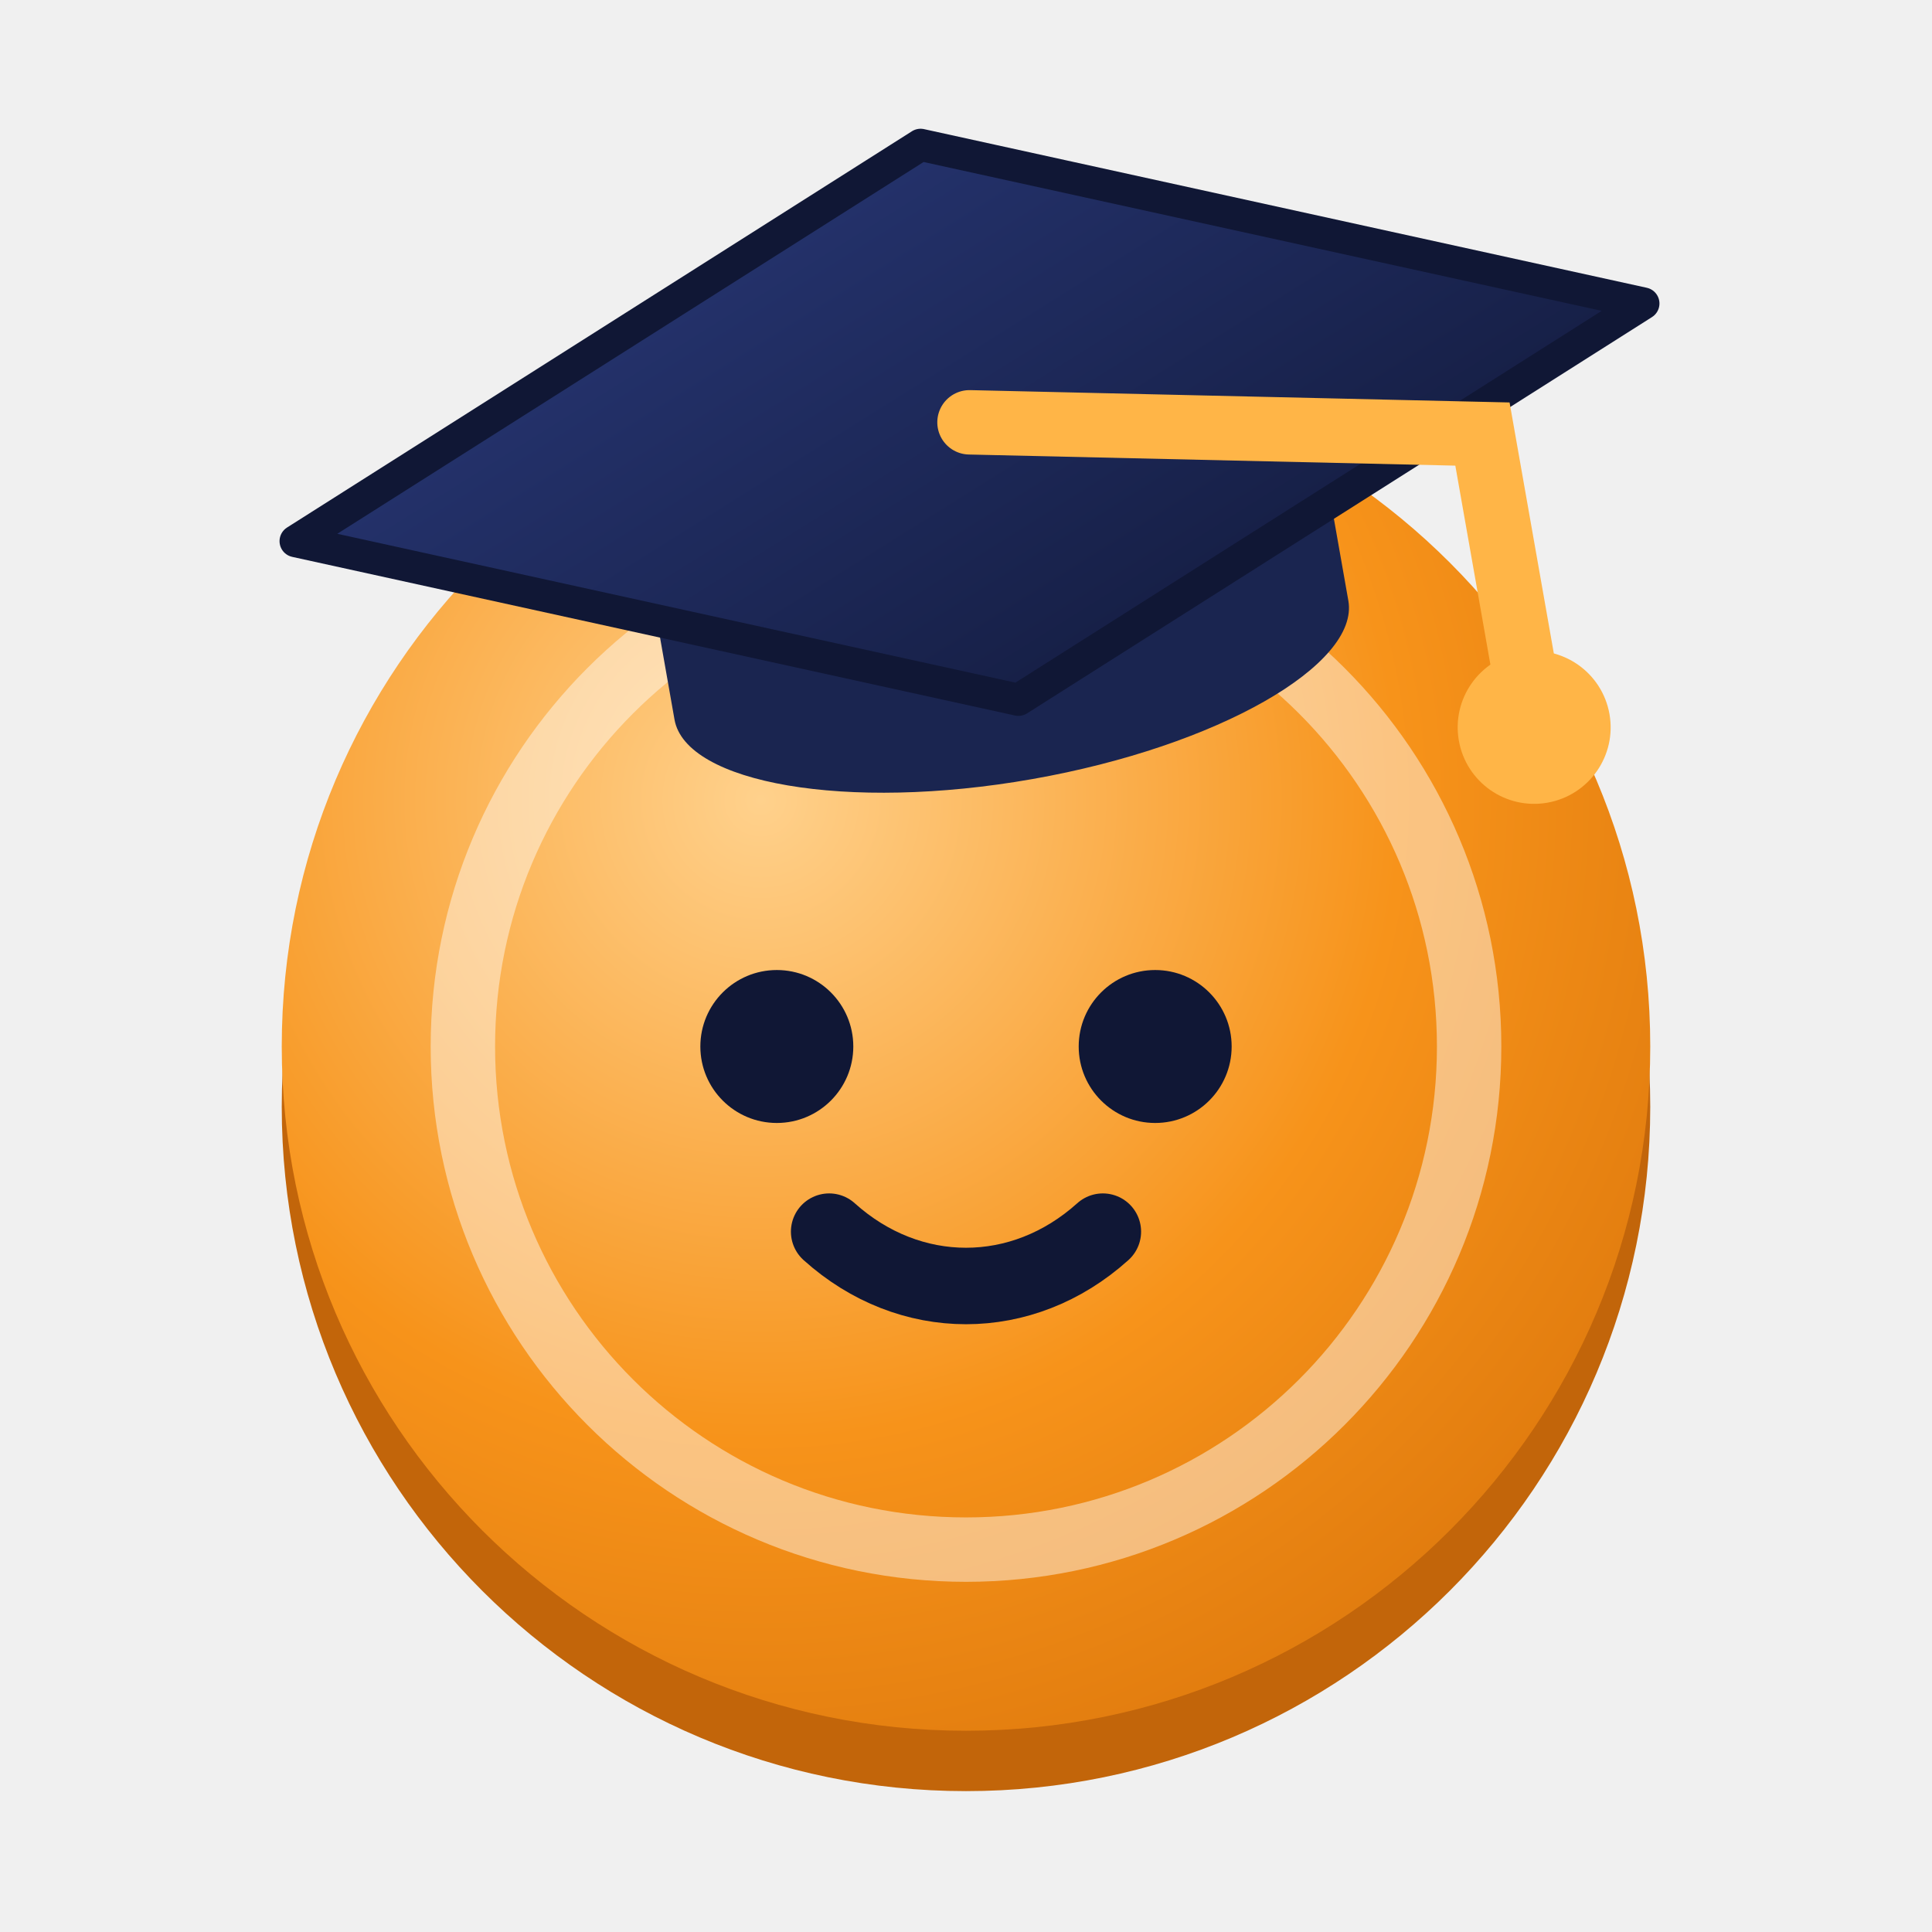
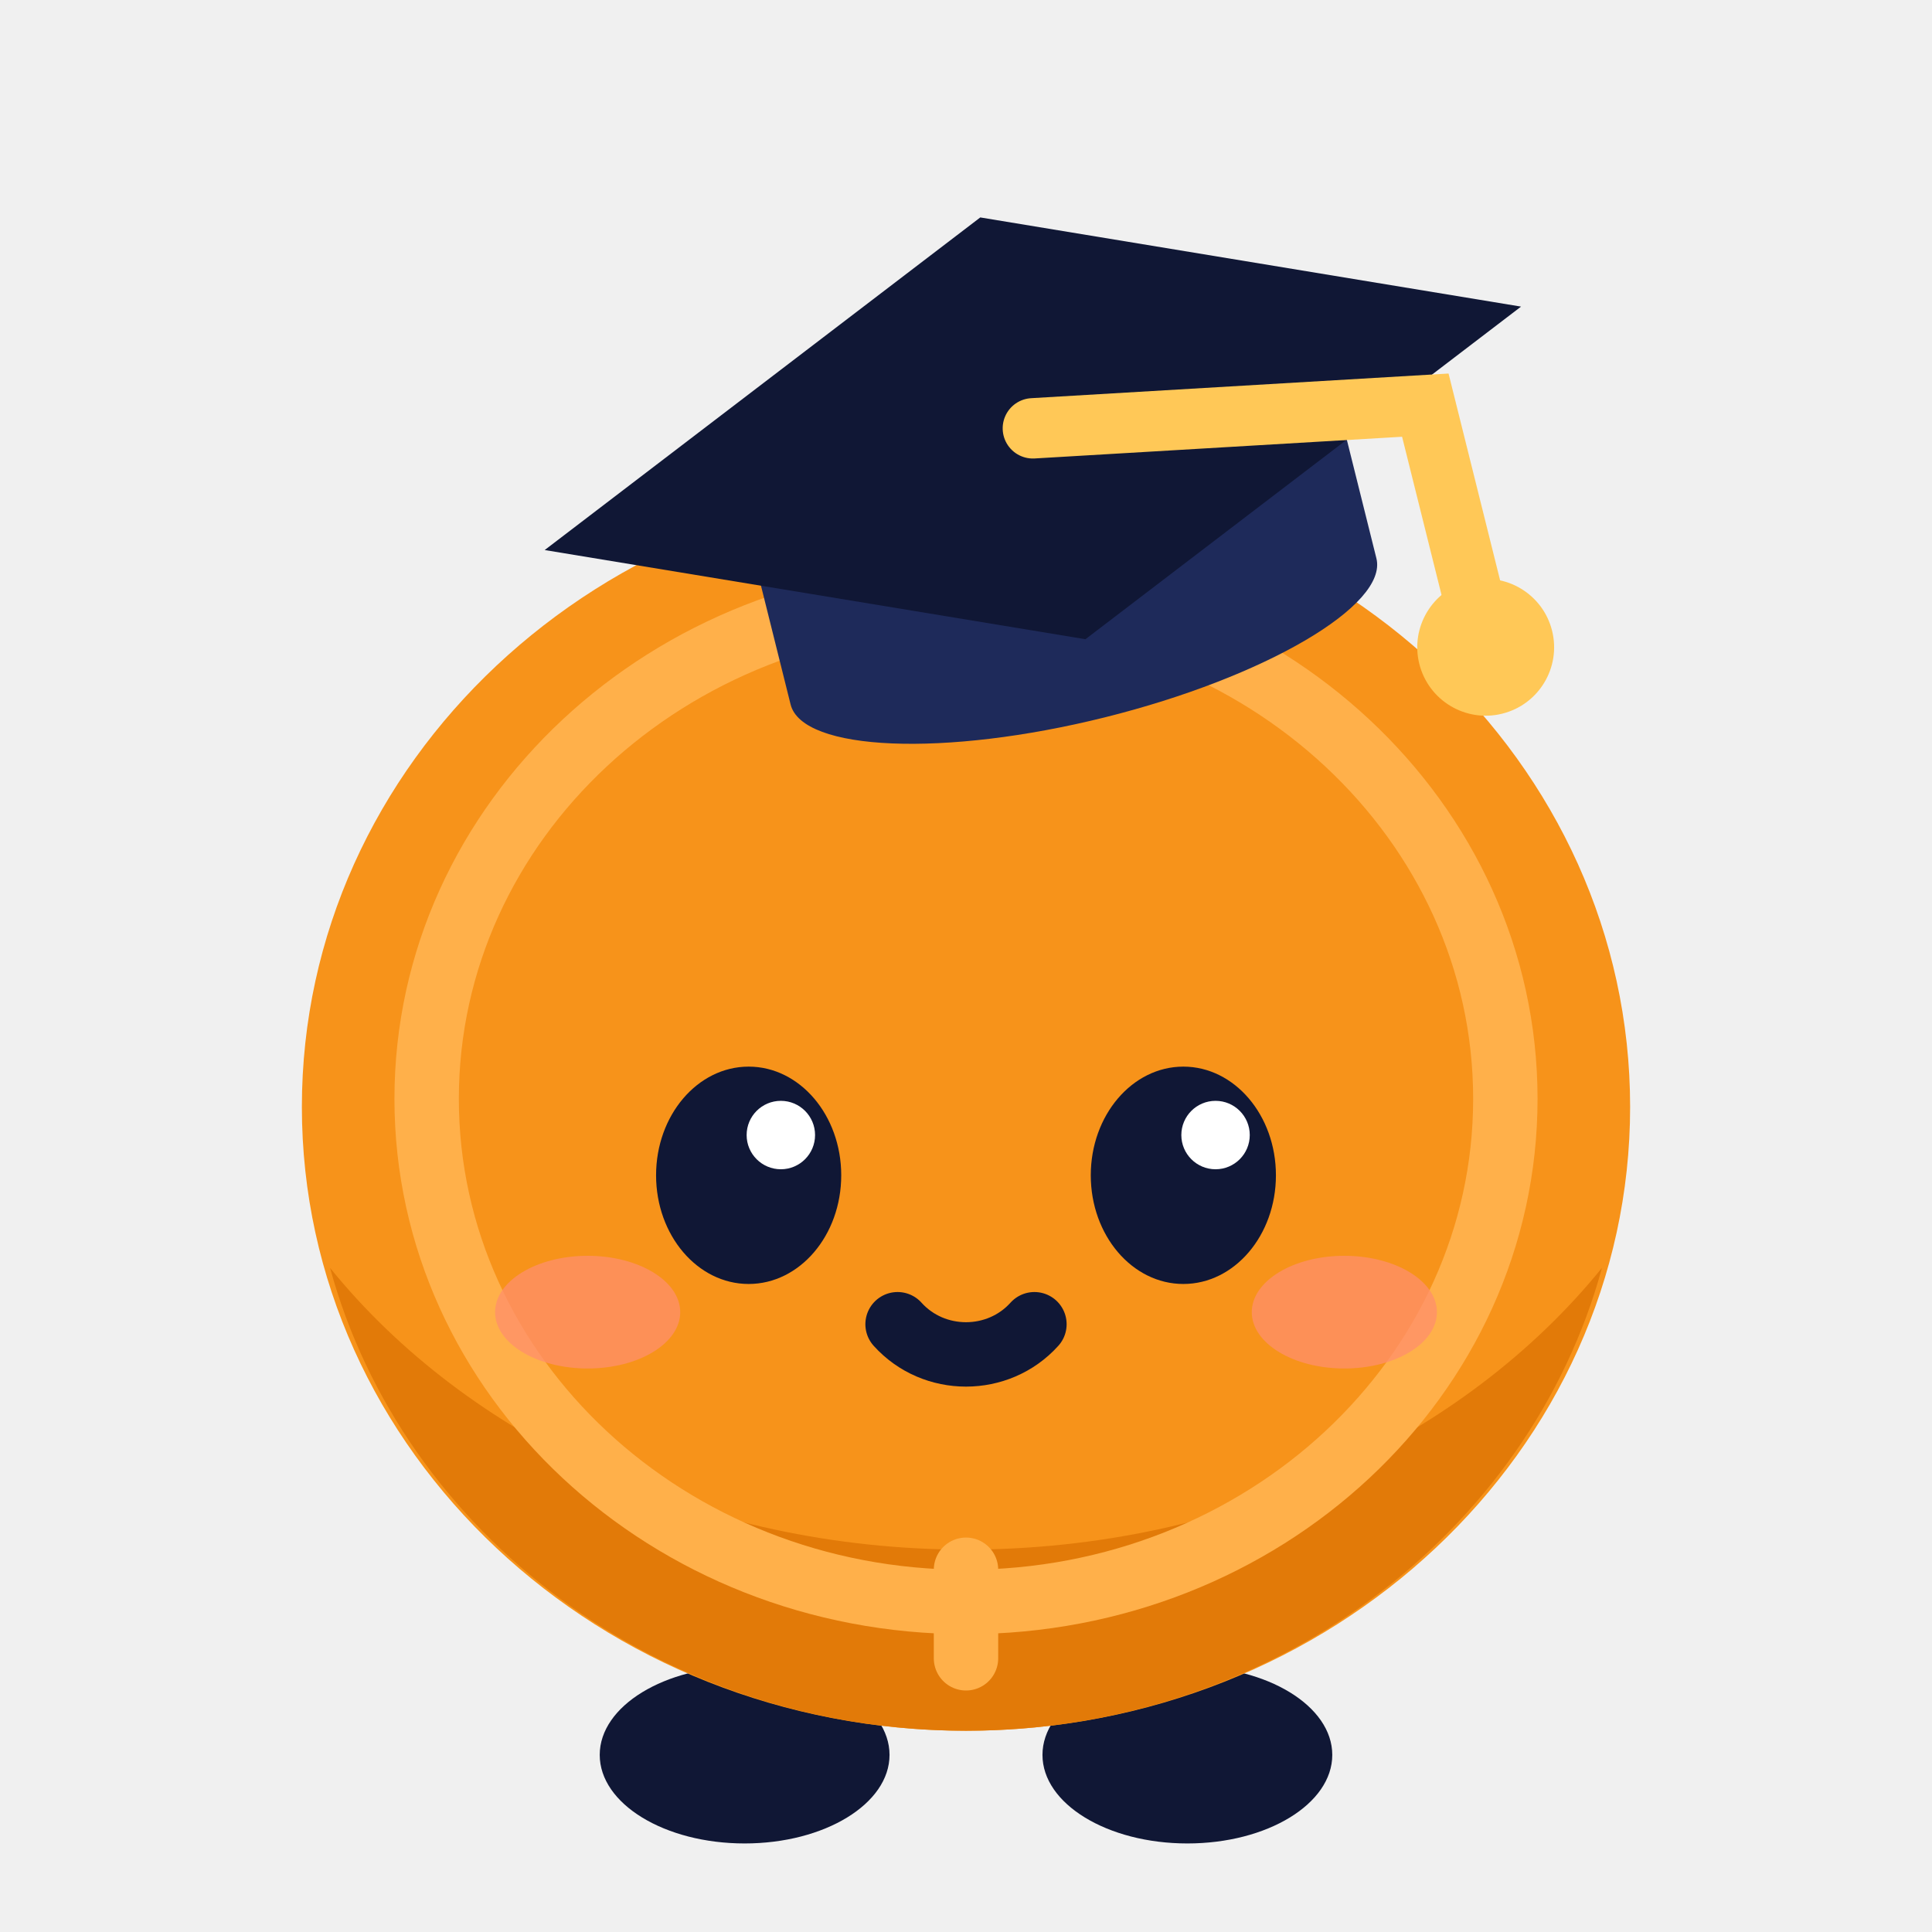
<svg xmlns="http://www.w3.org/2000/svg" viewBox="0 0 48 48">
-   <defs>
-     <radialGradient id="c" cx="0.35" cy="0.32" r="0.85">
-       <stop offset="0" stop-color="#FFD18C" />
-       <stop offset="0.55" stop-color="#F7931A" />
-       <stop offset="1" stop-color="#D9730A" />
-     </radialGradient>
-     <linearGradient id="k" x1="0" y1="0" x2="1" y2="1">
-       <stop offset="0" stop-color="#2A3A7C" />
-       <stop offset="1" stop-color="#101735" />
-     </linearGradient>
-   </defs>
-   <circle cx="24" cy="27.5" r="17" fill="#C2650A" />
-   <circle cx="24" cy="26" r="17" fill="url(#c)" />
-   <circle cx="24" cy="26" r="12.5" fill="none" stroke="#fff" stroke-opacity="0.45" stroke-width="1.6" />
-   <circle cx="19.3" cy="26" r="1.9" fill="#101735" />
-   <circle cx="28.7" cy="26" r="1.9" fill="#101735" />
-   <path d="M20.6 30.6c2 1.8 4.8 1.8 6.8 0" fill="none" stroke="#101735" stroke-width="1.9" stroke-linecap="round" />
-   <g transform="rotate(-10 24 10)">
-     <path d="M15.5 12.2v4.3c0 1.6 3.8 3 8.5 3s8.5-1.4 8.5-3v-4.3" fill="#1A2550" />
-     <path d="M24 3.5 41 10.5 24 17.5 7 10.5Z" fill="url(#k)" stroke="#101735" stroke-width="0.8" stroke-linejoin="round" />
-     <path d="M24 10.5 36.5 13v6.2" fill="none" stroke="#FFB547" stroke-width="1.6" stroke-linecap="round" />
-     <circle cx="36.5" cy="20.4" r="1.9" fill="#FFB547" />
+   <ellipse cx="18.5" cy="43.6" rx="3.6" ry="2.2" fill="#101735" />
+   <ellipse cx="29.5" cy="43.6" rx="3.6" ry="2.2" fill="#101735" />
+   <ellipse cx="24" cy="27.5" rx="16.5" ry="15.5" fill="#F7931A" />
+   <path d="M8.2 31.5c1.8 6.6 8.2 11.5 15.8 11.5s14-4.9 15.8-11.5c-3.4 4.2-9.2 7-15.8 7s-12.4-2.8-15.8-7Z" fill="#E27A08" />
+   <ellipse cx="24" cy="27.3" rx="13.4" ry="12.5" fill="none" stroke="#FFB04A" stroke-width="1.6" />
+   <path d="M24 13.4v2.2M24 39v2.2" stroke="#FFB04A" stroke-width="1.6" stroke-linecap="round" />
+   <ellipse cx="18.6" cy="29.2" rx="2.3" ry="2.7" fill="#101735" />
+   <ellipse cx="29.4" cy="29.2" rx="2.3" ry="2.7" fill="#101735" />
+   <circle cx="19.4" cy="28.2" r="0.85" fill="#fff" />
+   <circle cx="30.2" cy="28.2" r="0.85" fill="#fff" />
+   <path d="M22.3 32.9c.9 1 2.5 1 3.4 0" fill="none" stroke="#101735" stroke-width="1.6" stroke-linecap="round" />
+   <ellipse cx="14.6" cy="32.6" rx="2.3" ry="1.4" fill="#FF8F6B" opacity="0.75" />
+   <ellipse cx="33.4" cy="32.6" rx="2.3" ry="1.4" fill="#FF8F6B" opacity="0.75" />
+   <g transform="rotate(-14 26 12)">
+     <path d="M18.5 12.6v3.2c0 1.2 3.4 2.2 7.5 2.2s7.5-1 7.5-2.2v-3.2" fill="#1E2A5A" />
+     <path d="M26 5.2 38.5 10.6 26 16 13.5 10.6Z" fill="#101735" />
+     <path d="M26 10.6 35.6 12.4v5.4" fill="none" stroke="#FFC857" stroke-width="1.5" stroke-linecap="round" />
+     <circle cx="35.6" cy="18.6" r="1.7" fill="#FFC857" />
  </g>
</svg>
